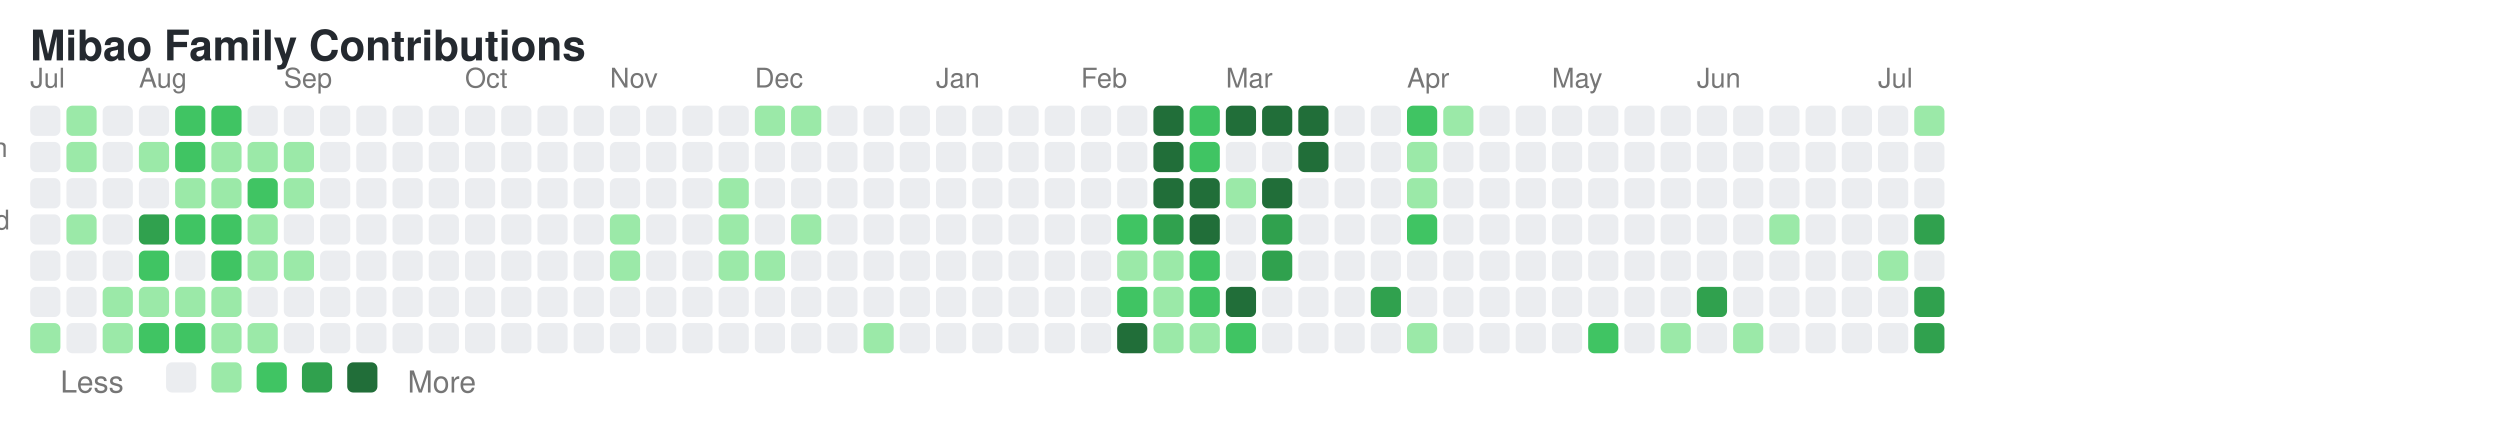
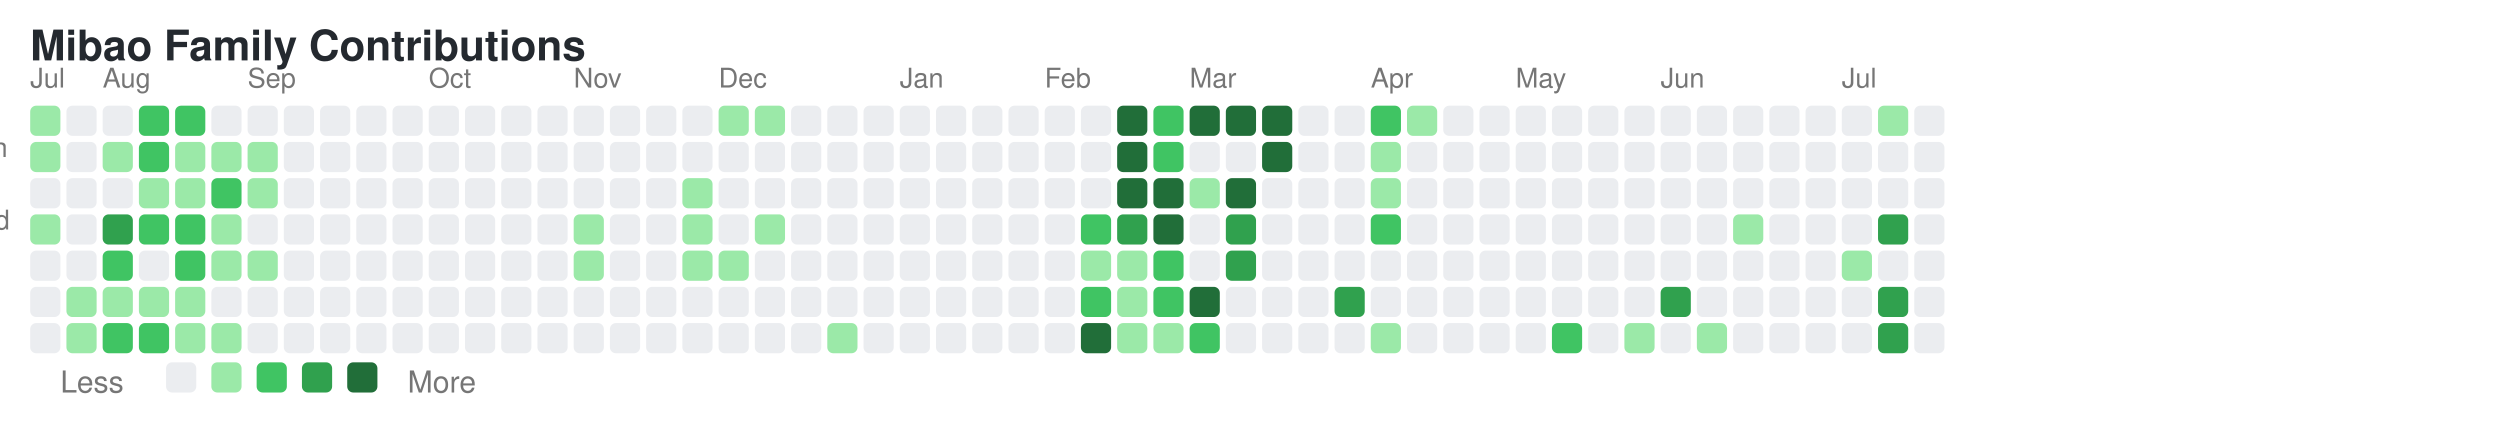
<svg xmlns="http://www.w3.org/2000/svg" width="828" height="140">
  <text x="10" y="20" font-family="-apple-system, BlinkMacSystemFont, Segoe UI, Helvetica, Arial, sans-serif" font-size="14" font-weight="600" fill="#24292f">Mibao Family Contributions</text>
  <g transform="translate(10, 35)">
    <text x="0" y="-6" font-family="-apple-system, BlinkMacSystemFont, Segoe UI, Helvetica, Arial, sans-serif" font-size="9" fill="#767676">Jul</text>
-     <text x="36" y="-6" font-family="-apple-system, BlinkMacSystemFont, Segoe UI, Helvetica, Arial, sans-serif" font-size="9" fill="#767676">Aug</text>
-     <text x="84" y="-6" font-family="-apple-system, BlinkMacSystemFont, Segoe UI, Helvetica, Arial, sans-serif" font-size="9" fill="#767676">Sep</text>
-     <text x="144" y="-6" font-family="-apple-system, BlinkMacSystemFont, Segoe UI, Helvetica, Arial, sans-serif" font-size="9" fill="#767676">Oct</text>
-     <text x="192" y="-6" font-family="-apple-system, BlinkMacSystemFont, Segoe UI, Helvetica, Arial, sans-serif" font-size="9" fill="#767676">Nov</text>
-     <text x="240" y="-6" font-family="-apple-system, BlinkMacSystemFont, Segoe UI, Helvetica, Arial, sans-serif" font-size="9" fill="#767676">Dec</text>
-     <text x="300" y="-6" font-family="-apple-system, BlinkMacSystemFont, Segoe UI, Helvetica, Arial, sans-serif" font-size="9" fill="#767676">Jan</text>
-     <text x="348" y="-6" font-family="-apple-system, BlinkMacSystemFont, Segoe UI, Helvetica, Arial, sans-serif" font-size="9" fill="#767676">Feb</text>
-     <text x="396" y="-6" font-family="-apple-system, BlinkMacSystemFont, Segoe UI, Helvetica, Arial, sans-serif" font-size="9" fill="#767676">Mar</text>
-     <text x="456" y="-6" font-family="-apple-system, BlinkMacSystemFont, Segoe UI, Helvetica, Arial, sans-serif" font-size="9" fill="#767676">Apr</text>
-     <text x="504" y="-6" font-family="-apple-system, BlinkMacSystemFont, Segoe UI, Helvetica, Arial, sans-serif" font-size="9" fill="#767676">May</text>
-     <text x="552" y="-6" font-family="-apple-system, BlinkMacSystemFont, Segoe UI, Helvetica, Arial, sans-serif" font-size="9" fill="#767676">Jun</text>
-     <text x="612" y="-6" font-family="-apple-system, BlinkMacSystemFont, Segoe UI, Helvetica, Arial, sans-serif" font-size="9" fill="#767676">Jul</text>
+     <text x="24" y="-6" font-family="-apple-system, BlinkMacSystemFont, Segoe UI, Helvetica, Arial, sans-serif" font-size="9" fill="#767676">Aug</text>
+     <text x="72" y="-6" font-family="-apple-system, BlinkMacSystemFont, Segoe UI, Helvetica, Arial, sans-serif" font-size="9" fill="#767676">Sep</text>
+     <text x="132" y="-6" font-family="-apple-system, BlinkMacSystemFont, Segoe UI, Helvetica, Arial, sans-serif" font-size="9" fill="#767676">Oct</text>
+     <text x="180" y="-6" font-family="-apple-system, BlinkMacSystemFont, Segoe UI, Helvetica, Arial, sans-serif" font-size="9" fill="#767676">Nov</text>
+     <text x="228" y="-6" font-family="-apple-system, BlinkMacSystemFont, Segoe UI, Helvetica, Arial, sans-serif" font-size="9" fill="#767676">Dec</text>
+     <text x="288" y="-6" font-family="-apple-system, BlinkMacSystemFont, Segoe UI, Helvetica, Arial, sans-serif" font-size="9" fill="#767676">Jan</text>
+     <text x="336" y="-6" font-family="-apple-system, BlinkMacSystemFont, Segoe UI, Helvetica, Arial, sans-serif" font-size="9" fill="#767676">Feb</text>
+     <text x="384" y="-6" font-family="-apple-system, BlinkMacSystemFont, Segoe UI, Helvetica, Arial, sans-serif" font-size="9" fill="#767676">Mar</text>
+     <text x="444" y="-6" font-family="-apple-system, BlinkMacSystemFont, Segoe UI, Helvetica, Arial, sans-serif" font-size="9" fill="#767676">Apr</text>
+     <text x="492" y="-6" font-family="-apple-system, BlinkMacSystemFont, Segoe UI, Helvetica, Arial, sans-serif" font-size="9" fill="#767676">May</text>
+     <text x="540" y="-6" font-family="-apple-system, BlinkMacSystemFont, Segoe UI, Helvetica, Arial, sans-serif" font-size="9" fill="#767676">Jun</text>
+     <text x="600" y="-6" font-family="-apple-system, BlinkMacSystemFont, Segoe UI, Helvetica, Arial, sans-serif" font-size="9" fill="#767676">Jul</text>
    <text x="-25" y="17.0" font-family="-apple-system, BlinkMacSystemFont, Segoe UI, Helvetica, Arial, sans-serif" font-size="9" fill="#767676">Mon</text>
    <text x="-25" y="41.0" font-family="-apple-system, BlinkMacSystemFont, Segoe UI, Helvetica, Arial, sans-serif" font-size="9" fill="#767676">Wed</text>
    <text x="-25" y="65.0" font-family="-apple-system, BlinkMacSystemFont, Segoe UI, Helvetica, Arial, sans-serif" font-size="9" fill="#767676">Fri</text>
-     <rect x="0" y="0" width="10" height="10" fill="#ebedf0" rx="2" />
-     <rect x="0" y="12" width="10" height="10" fill="#ebedf0" rx="2" />
+     <rect x="0" y="0" width="10" height="10" fill="#9be9a8" rx="2" />
+     <rect x="0" y="12" width="10" height="10" fill="#9be9a8" rx="2" />
    <rect x="0" y="24" width="10" height="10" fill="#ebedf0" rx="2" />
-     <rect x="0" y="36" width="10" height="10" fill="#ebedf0" rx="2" />
+     <rect x="0" y="36" width="10" height="10" fill="#9be9a8" rx="2" />
    <rect x="0" y="48" width="10" height="10" fill="#ebedf0" rx="2" />
    <rect x="0" y="60" width="10" height="10" fill="#ebedf0" rx="2" />
-     <rect x="0" y="72" width="10" height="10" fill="#9be9a8" rx="2" />
-     <rect x="12" y="0" width="10" height="10" fill="#9be9a8" rx="2" />
-     <rect x="12" y="12" width="10" height="10" fill="#9be9a8" rx="2" />
+     <rect x="0" y="72" width="10" height="10" fill="#ebedf0" rx="2" />
+     <rect x="12" y="0" width="10" height="10" fill="#ebedf0" rx="2" />
+     <rect x="12" y="12" width="10" height="10" fill="#ebedf0" rx="2" />
    <rect x="12" y="24" width="10" height="10" fill="#ebedf0" rx="2" />
-     <rect x="12" y="36" width="10" height="10" fill="#9be9a8" rx="2" />
+     <rect x="12" y="36" width="10" height="10" fill="#ebedf0" rx="2" />
    <rect x="12" y="48" width="10" height="10" fill="#ebedf0" rx="2" />
-     <rect x="12" y="60" width="10" height="10" fill="#ebedf0" rx="2" />
-     <rect x="12" y="72" width="10" height="10" fill="#ebedf0" rx="2" />
+     <rect x="12" y="60" width="10" height="10" fill="#9be9a8" rx="2" />
+     <rect x="12" y="72" width="10" height="10" fill="#9be9a8" rx="2" />
    <rect x="24" y="0" width="10" height="10" fill="#ebedf0" rx="2" />
-     <rect x="24" y="12" width="10" height="10" fill="#ebedf0" rx="2" />
+     <rect x="24" y="12" width="10" height="10" fill="#9be9a8" rx="2" />
    <rect x="24" y="24" width="10" height="10" fill="#ebedf0" rx="2" />
-     <rect x="24" y="36" width="10" height="10" fill="#ebedf0" rx="2" />
-     <rect x="24" y="48" width="10" height="10" fill="#ebedf0" rx="2" />
+     <rect x="24" y="36" width="10" height="10" fill="#30a14e" rx="2" />
+     <rect x="24" y="48" width="10" height="10" fill="#40c463" rx="2" />
    <rect x="24" y="60" width="10" height="10" fill="#9be9a8" rx="2" />
-     <rect x="24" y="72" width="10" height="10" fill="#9be9a8" rx="2" />
-     <rect x="36" y="0" width="10" height="10" fill="#ebedf0" rx="2" />
-     <rect x="36" y="12" width="10" height="10" fill="#9be9a8" rx="2" />
-     <rect x="36" y="24" width="10" height="10" fill="#ebedf0" rx="2" />
-     <rect x="36" y="36" width="10" height="10" fill="#30a14e" rx="2" />
-     <rect x="36" y="48" width="10" height="10" fill="#40c463" rx="2" />
+     <rect x="24" y="72" width="10" height="10" fill="#40c463" rx="2" />
+     <rect x="36" y="0" width="10" height="10" fill="#40c463" rx="2" />
+     <rect x="36" y="12" width="10" height="10" fill="#40c463" rx="2" />
+     <rect x="36" y="24" width="10" height="10" fill="#9be9a8" rx="2" />
+     <rect x="36" y="36" width="10" height="10" fill="#40c463" rx="2" />
+     <rect x="36" y="48" width="10" height="10" fill="#ebedf0" rx="2" />
    <rect x="36" y="60" width="10" height="10" fill="#9be9a8" rx="2" />
    <rect x="36" y="72" width="10" height="10" fill="#40c463" rx="2" />
    <rect x="48" y="0" width="10" height="10" fill="#40c463" rx="2" />
-     <rect x="48" y="12" width="10" height="10" fill="#40c463" rx="2" />
+     <rect x="48" y="12" width="10" height="10" fill="#9be9a8" rx="2" />
    <rect x="48" y="24" width="10" height="10" fill="#9be9a8" rx="2" />
    <rect x="48" y="36" width="10" height="10" fill="#40c463" rx="2" />
-     <rect x="48" y="48" width="10" height="10" fill="#ebedf0" rx="2" />
+     <rect x="48" y="48" width="10" height="10" fill="#40c463" rx="2" />
    <rect x="48" y="60" width="10" height="10" fill="#9be9a8" rx="2" />
-     <rect x="48" y="72" width="10" height="10" fill="#40c463" rx="2" />
-     <rect x="60" y="0" width="10" height="10" fill="#40c463" rx="2" />
+     <rect x="48" y="72" width="10" height="10" fill="#9be9a8" rx="2" />
+     <rect x="60" y="0" width="10" height="10" fill="#ebedf0" rx="2" />
    <rect x="60" y="12" width="10" height="10" fill="#9be9a8" rx="2" />
-     <rect x="60" y="24" width="10" height="10" fill="#9be9a8" rx="2" />
-     <rect x="60" y="36" width="10" height="10" fill="#40c463" rx="2" />
-     <rect x="60" y="48" width="10" height="10" fill="#40c463" rx="2" />
-     <rect x="60" y="60" width="10" height="10" fill="#9be9a8" rx="2" />
+     <rect x="60" y="24" width="10" height="10" fill="#40c463" rx="2" />
+     <rect x="60" y="36" width="10" height="10" fill="#9be9a8" rx="2" />
+     <rect x="60" y="48" width="10" height="10" fill="#9be9a8" rx="2" />
+     <rect x="60" y="60" width="10" height="10" fill="#ebedf0" rx="2" />
    <rect x="60" y="72" width="10" height="10" fill="#9be9a8" rx="2" />
    <rect x="72" y="0" width="10" height="10" fill="#ebedf0" rx="2" />
    <rect x="72" y="12" width="10" height="10" fill="#9be9a8" rx="2" />
-     <rect x="72" y="24" width="10" height="10" fill="#40c463" rx="2" />
-     <rect x="72" y="36" width="10" height="10" fill="#9be9a8" rx="2" />
+     <rect x="72" y="24" width="10" height="10" fill="#9be9a8" rx="2" />
+     <rect x="72" y="36" width="10" height="10" fill="#ebedf0" rx="2" />
    <rect x="72" y="48" width="10" height="10" fill="#9be9a8" rx="2" />
    <rect x="72" y="60" width="10" height="10" fill="#ebedf0" rx="2" />
-     <rect x="72" y="72" width="10" height="10" fill="#9be9a8" rx="2" />
+     <rect x="72" y="72" width="10" height="10" fill="#ebedf0" rx="2" />
    <rect x="84" y="0" width="10" height="10" fill="#ebedf0" rx="2" />
-     <rect x="84" y="12" width="10" height="10" fill="#9be9a8" rx="2" />
-     <rect x="84" y="24" width="10" height="10" fill="#9be9a8" rx="2" />
+     <rect x="84" y="12" width="10" height="10" fill="#ebedf0" rx="2" />
+     <rect x="84" y="24" width="10" height="10" fill="#ebedf0" rx="2" />
    <rect x="84" y="36" width="10" height="10" fill="#ebedf0" rx="2" />
-     <rect x="84" y="48" width="10" height="10" fill="#9be9a8" rx="2" />
+     <rect x="84" y="48" width="10" height="10" fill="#ebedf0" rx="2" />
    <rect x="84" y="60" width="10" height="10" fill="#ebedf0" rx="2" />
    <rect x="84" y="72" width="10" height="10" fill="#ebedf0" rx="2" />
    <rect x="96" y="0" width="10" height="10" fill="#ebedf0" rx="2" />
    <rect x="96" y="12" width="10" height="10" fill="#ebedf0" rx="2" />
    <rect x="96" y="24" width="10" height="10" fill="#ebedf0" rx="2" />
    <rect x="96" y="36" width="10" height="10" fill="#ebedf0" rx="2" />
    <rect x="96" y="48" width="10" height="10" fill="#ebedf0" rx="2" />
    <rect x="96" y="60" width="10" height="10" fill="#ebedf0" rx="2" />
    <rect x="96" y="72" width="10" height="10" fill="#ebedf0" rx="2" />
    <rect x="108" y="0" width="10" height="10" fill="#ebedf0" rx="2" />
    <rect x="108" y="12" width="10" height="10" fill="#ebedf0" rx="2" />
    <rect x="108" y="24" width="10" height="10" fill="#ebedf0" rx="2" />
    <rect x="108" y="36" width="10" height="10" fill="#ebedf0" rx="2" />
    <rect x="108" y="48" width="10" height="10" fill="#ebedf0" rx="2" />
    <rect x="108" y="60" width="10" height="10" fill="#ebedf0" rx="2" />
    <rect x="108" y="72" width="10" height="10" fill="#ebedf0" rx="2" />
    <rect x="120" y="0" width="10" height="10" fill="#ebedf0" rx="2" />
    <rect x="120" y="12" width="10" height="10" fill="#ebedf0" rx="2" />
    <rect x="120" y="24" width="10" height="10" fill="#ebedf0" rx="2" />
    <rect x="120" y="36" width="10" height="10" fill="#ebedf0" rx="2" />
    <rect x="120" y="48" width="10" height="10" fill="#ebedf0" rx="2" />
    <rect x="120" y="60" width="10" height="10" fill="#ebedf0" rx="2" />
    <rect x="120" y="72" width="10" height="10" fill="#ebedf0" rx="2" />
    <rect x="132" y="0" width="10" height="10" fill="#ebedf0" rx="2" />
    <rect x="132" y="12" width="10" height="10" fill="#ebedf0" rx="2" />
    <rect x="132" y="24" width="10" height="10" fill="#ebedf0" rx="2" />
    <rect x="132" y="36" width="10" height="10" fill="#ebedf0" rx="2" />
    <rect x="132" y="48" width="10" height="10" fill="#ebedf0" rx="2" />
    <rect x="132" y="60" width="10" height="10" fill="#ebedf0" rx="2" />
    <rect x="132" y="72" width="10" height="10" fill="#ebedf0" rx="2" />
    <rect x="144" y="0" width="10" height="10" fill="#ebedf0" rx="2" />
    <rect x="144" y="12" width="10" height="10" fill="#ebedf0" rx="2" />
    <rect x="144" y="24" width="10" height="10" fill="#ebedf0" rx="2" />
    <rect x="144" y="36" width="10" height="10" fill="#ebedf0" rx="2" />
    <rect x="144" y="48" width="10" height="10" fill="#ebedf0" rx="2" />
    <rect x="144" y="60" width="10" height="10" fill="#ebedf0" rx="2" />
    <rect x="144" y="72" width="10" height="10" fill="#ebedf0" rx="2" />
    <rect x="156" y="0" width="10" height="10" fill="#ebedf0" rx="2" />
    <rect x="156" y="12" width="10" height="10" fill="#ebedf0" rx="2" />
    <rect x="156" y="24" width="10" height="10" fill="#ebedf0" rx="2" />
    <rect x="156" y="36" width="10" height="10" fill="#ebedf0" rx="2" />
    <rect x="156" y="48" width="10" height="10" fill="#ebedf0" rx="2" />
    <rect x="156" y="60" width="10" height="10" fill="#ebedf0" rx="2" />
    <rect x="156" y="72" width="10" height="10" fill="#ebedf0" rx="2" />
    <rect x="168" y="0" width="10" height="10" fill="#ebedf0" rx="2" />
    <rect x="168" y="12" width="10" height="10" fill="#ebedf0" rx="2" />
    <rect x="168" y="24" width="10" height="10" fill="#ebedf0" rx="2" />
    <rect x="168" y="36" width="10" height="10" fill="#ebedf0" rx="2" />
    <rect x="168" y="48" width="10" height="10" fill="#ebedf0" rx="2" />
    <rect x="168" y="60" width="10" height="10" fill="#ebedf0" rx="2" />
    <rect x="168" y="72" width="10" height="10" fill="#ebedf0" rx="2" />
    <rect x="180" y="0" width="10" height="10" fill="#ebedf0" rx="2" />
    <rect x="180" y="12" width="10" height="10" fill="#ebedf0" rx="2" />
    <rect x="180" y="24" width="10" height="10" fill="#ebedf0" rx="2" />
-     <rect x="180" y="36" width="10" height="10" fill="#ebedf0" rx="2" />
-     <rect x="180" y="48" width="10" height="10" fill="#ebedf0" rx="2" />
+     <rect x="180" y="36" width="10" height="10" fill="#9be9a8" rx="2" />
+     <rect x="180" y="48" width="10" height="10" fill="#9be9a8" rx="2" />
    <rect x="180" y="60" width="10" height="10" fill="#ebedf0" rx="2" />
    <rect x="180" y="72" width="10" height="10" fill="#ebedf0" rx="2" />
    <rect x="192" y="0" width="10" height="10" fill="#ebedf0" rx="2" />
    <rect x="192" y="12" width="10" height="10" fill="#ebedf0" rx="2" />
    <rect x="192" y="24" width="10" height="10" fill="#ebedf0" rx="2" />
-     <rect x="192" y="36" width="10" height="10" fill="#9be9a8" rx="2" />
-     <rect x="192" y="48" width="10" height="10" fill="#9be9a8" rx="2" />
+     <rect x="192" y="36" width="10" height="10" fill="#ebedf0" rx="2" />
+     <rect x="192" y="48" width="10" height="10" fill="#ebedf0" rx="2" />
    <rect x="192" y="60" width="10" height="10" fill="#ebedf0" rx="2" />
    <rect x="192" y="72" width="10" height="10" fill="#ebedf0" rx="2" />
    <rect x="204" y="0" width="10" height="10" fill="#ebedf0" rx="2" />
    <rect x="204" y="12" width="10" height="10" fill="#ebedf0" rx="2" />
    <rect x="204" y="24" width="10" height="10" fill="#ebedf0" rx="2" />
    <rect x="204" y="36" width="10" height="10" fill="#ebedf0" rx="2" />
    <rect x="204" y="48" width="10" height="10" fill="#ebedf0" rx="2" />
    <rect x="204" y="60" width="10" height="10" fill="#ebedf0" rx="2" />
    <rect x="204" y="72" width="10" height="10" fill="#ebedf0" rx="2" />
    <rect x="216" y="0" width="10" height="10" fill="#ebedf0" rx="2" />
    <rect x="216" y="12" width="10" height="10" fill="#ebedf0" rx="2" />
-     <rect x="216" y="24" width="10" height="10" fill="#ebedf0" rx="2" />
-     <rect x="216" y="36" width="10" height="10" fill="#ebedf0" rx="2" />
-     <rect x="216" y="48" width="10" height="10" fill="#ebedf0" rx="2" />
+     <rect x="216" y="24" width="10" height="10" fill="#9be9a8" rx="2" />
+     <rect x="216" y="36" width="10" height="10" fill="#9be9a8" rx="2" />
+     <rect x="216" y="48" width="10" height="10" fill="#9be9a8" rx="2" />
    <rect x="216" y="60" width="10" height="10" fill="#ebedf0" rx="2" />
    <rect x="216" y="72" width="10" height="10" fill="#ebedf0" rx="2" />
-     <rect x="228" y="0" width="10" height="10" fill="#ebedf0" rx="2" />
+     <rect x="228" y="0" width="10" height="10" fill="#9be9a8" rx="2" />
    <rect x="228" y="12" width="10" height="10" fill="#ebedf0" rx="2" />
-     <rect x="228" y="24" width="10" height="10" fill="#9be9a8" rx="2" />
-     <rect x="228" y="36" width="10" height="10" fill="#9be9a8" rx="2" />
+     <rect x="228" y="24" width="10" height="10" fill="#ebedf0" rx="2" />
+     <rect x="228" y="36" width="10" height="10" fill="#ebedf0" rx="2" />
    <rect x="228" y="48" width="10" height="10" fill="#9be9a8" rx="2" />
    <rect x="228" y="60" width="10" height="10" fill="#ebedf0" rx="2" />
    <rect x="228" y="72" width="10" height="10" fill="#ebedf0" rx="2" />
    <rect x="240" y="0" width="10" height="10" fill="#9be9a8" rx="2" />
    <rect x="240" y="12" width="10" height="10" fill="#ebedf0" rx="2" />
    <rect x="240" y="24" width="10" height="10" fill="#ebedf0" rx="2" />
-     <rect x="240" y="36" width="10" height="10" fill="#ebedf0" rx="2" />
-     <rect x="240" y="48" width="10" height="10" fill="#9be9a8" rx="2" />
+     <rect x="240" y="36" width="10" height="10" fill="#9be9a8" rx="2" />
+     <rect x="240" y="48" width="10" height="10" fill="#ebedf0" rx="2" />
    <rect x="240" y="60" width="10" height="10" fill="#ebedf0" rx="2" />
    <rect x="240" y="72" width="10" height="10" fill="#ebedf0" rx="2" />
-     <rect x="252" y="0" width="10" height="10" fill="#9be9a8" rx="2" />
+     <rect x="252" y="0" width="10" height="10" fill="#ebedf0" rx="2" />
    <rect x="252" y="12" width="10" height="10" fill="#ebedf0" rx="2" />
    <rect x="252" y="24" width="10" height="10" fill="#ebedf0" rx="2" />
-     <rect x="252" y="36" width="10" height="10" fill="#9be9a8" rx="2" />
+     <rect x="252" y="36" width="10" height="10" fill="#ebedf0" rx="2" />
    <rect x="252" y="48" width="10" height="10" fill="#ebedf0" rx="2" />
    <rect x="252" y="60" width="10" height="10" fill="#ebedf0" rx="2" />
    <rect x="252" y="72" width="10" height="10" fill="#ebedf0" rx="2" />
    <rect x="264" y="0" width="10" height="10" fill="#ebedf0" rx="2" />
    <rect x="264" y="12" width="10" height="10" fill="#ebedf0" rx="2" />
    <rect x="264" y="24" width="10" height="10" fill="#ebedf0" rx="2" />
    <rect x="264" y="36" width="10" height="10" fill="#ebedf0" rx="2" />
    <rect x="264" y="48" width="10" height="10" fill="#ebedf0" rx="2" />
    <rect x="264" y="60" width="10" height="10" fill="#ebedf0" rx="2" />
-     <rect x="264" y="72" width="10" height="10" fill="#ebedf0" rx="2" />
+     <rect x="264" y="72" width="10" height="10" fill="#9be9a8" rx="2" />
    <rect x="276" y="0" width="10" height="10" fill="#ebedf0" rx="2" />
    <rect x="276" y="12" width="10" height="10" fill="#ebedf0" rx="2" />
    <rect x="276" y="24" width="10" height="10" fill="#ebedf0" rx="2" />
    <rect x="276" y="36" width="10" height="10" fill="#ebedf0" rx="2" />
    <rect x="276" y="48" width="10" height="10" fill="#ebedf0" rx="2" />
    <rect x="276" y="60" width="10" height="10" fill="#ebedf0" rx="2" />
-     <rect x="276" y="72" width="10" height="10" fill="#9be9a8" rx="2" />
+     <rect x="276" y="72" width="10" height="10" fill="#ebedf0" rx="2" />
    <rect x="288" y="0" width="10" height="10" fill="#ebedf0" rx="2" />
    <rect x="288" y="12" width="10" height="10" fill="#ebedf0" rx="2" />
    <rect x="288" y="24" width="10" height="10" fill="#ebedf0" rx="2" />
    <rect x="288" y="36" width="10" height="10" fill="#ebedf0" rx="2" />
    <rect x="288" y="48" width="10" height="10" fill="#ebedf0" rx="2" />
    <rect x="288" y="60" width="10" height="10" fill="#ebedf0" rx="2" />
    <rect x="288" y="72" width="10" height="10" fill="#ebedf0" rx="2" />
    <rect x="300" y="0" width="10" height="10" fill="#ebedf0" rx="2" />
    <rect x="300" y="12" width="10" height="10" fill="#ebedf0" rx="2" />
    <rect x="300" y="24" width="10" height="10" fill="#ebedf0" rx="2" />
    <rect x="300" y="36" width="10" height="10" fill="#ebedf0" rx="2" />
    <rect x="300" y="48" width="10" height="10" fill="#ebedf0" rx="2" />
    <rect x="300" y="60" width="10" height="10" fill="#ebedf0" rx="2" />
    <rect x="300" y="72" width="10" height="10" fill="#ebedf0" rx="2" />
    <rect x="312" y="0" width="10" height="10" fill="#ebedf0" rx="2" />
    <rect x="312" y="12" width="10" height="10" fill="#ebedf0" rx="2" />
    <rect x="312" y="24" width="10" height="10" fill="#ebedf0" rx="2" />
    <rect x="312" y="36" width="10" height="10" fill="#ebedf0" rx="2" />
    <rect x="312" y="48" width="10" height="10" fill="#ebedf0" rx="2" />
    <rect x="312" y="60" width="10" height="10" fill="#ebedf0" rx="2" />
    <rect x="312" y="72" width="10" height="10" fill="#ebedf0" rx="2" />
    <rect x="324" y="0" width="10" height="10" fill="#ebedf0" rx="2" />
    <rect x="324" y="12" width="10" height="10" fill="#ebedf0" rx="2" />
    <rect x="324" y="24" width="10" height="10" fill="#ebedf0" rx="2" />
    <rect x="324" y="36" width="10" height="10" fill="#ebedf0" rx="2" />
    <rect x="324" y="48" width="10" height="10" fill="#ebedf0" rx="2" />
    <rect x="324" y="60" width="10" height="10" fill="#ebedf0" rx="2" />
    <rect x="324" y="72" width="10" height="10" fill="#ebedf0" rx="2" />
    <rect x="336" y="0" width="10" height="10" fill="#ebedf0" rx="2" />
    <rect x="336" y="12" width="10" height="10" fill="#ebedf0" rx="2" />
    <rect x="336" y="24" width="10" height="10" fill="#ebedf0" rx="2" />
    <rect x="336" y="36" width="10" height="10" fill="#ebedf0" rx="2" />
    <rect x="336" y="48" width="10" height="10" fill="#ebedf0" rx="2" />
    <rect x="336" y="60" width="10" height="10" fill="#ebedf0" rx="2" />
    <rect x="336" y="72" width="10" height="10" fill="#ebedf0" rx="2" />
    <rect x="348" y="0" width="10" height="10" fill="#ebedf0" rx="2" />
    <rect x="348" y="12" width="10" height="10" fill="#ebedf0" rx="2" />
    <rect x="348" y="24" width="10" height="10" fill="#ebedf0" rx="2" />
-     <rect x="348" y="36" width="10" height="10" fill="#ebedf0" rx="2" />
-     <rect x="348" y="48" width="10" height="10" fill="#ebedf0" rx="2" />
-     <rect x="348" y="60" width="10" height="10" fill="#ebedf0" rx="2" />
-     <rect x="348" y="72" width="10" height="10" fill="#ebedf0" rx="2" />
-     <rect x="360" y="0" width="10" height="10" fill="#ebedf0" rx="2" />
-     <rect x="360" y="12" width="10" height="10" fill="#ebedf0" rx="2" />
-     <rect x="360" y="24" width="10" height="10" fill="#ebedf0" rx="2" />
-     <rect x="360" y="36" width="10" height="10" fill="#40c463" rx="2" />
+     <rect x="348" y="36" width="10" height="10" fill="#40c463" rx="2" />
+     <rect x="348" y="48" width="10" height="10" fill="#9be9a8" rx="2" />
+     <rect x="348" y="60" width="10" height="10" fill="#40c463" rx="2" />
+     <rect x="348" y="72" width="10" height="10" fill="#216e39" rx="2" />
+     <rect x="360" y="0" width="10" height="10" fill="#216e39" rx="2" />
+     <rect x="360" y="12" width="10" height="10" fill="#216e39" rx="2" />
+     <rect x="360" y="24" width="10" height="10" fill="#216e39" rx="2" />
+     <rect x="360" y="36" width="10" height="10" fill="#30a14e" rx="2" />
    <rect x="360" y="48" width="10" height="10" fill="#9be9a8" rx="2" />
-     <rect x="360" y="60" width="10" height="10" fill="#40c463" rx="2" />
-     <rect x="360" y="72" width="10" height="10" fill="#216e39" rx="2" />
-     <rect x="372" y="0" width="10" height="10" fill="#216e39" rx="2" />
-     <rect x="372" y="12" width="10" height="10" fill="#216e39" rx="2" />
+     <rect x="360" y="60" width="10" height="10" fill="#9be9a8" rx="2" />
+     <rect x="360" y="72" width="10" height="10" fill="#9be9a8" rx="2" />
+     <rect x="372" y="0" width="10" height="10" fill="#40c463" rx="2" />
+     <rect x="372" y="12" width="10" height="10" fill="#40c463" rx="2" />
    <rect x="372" y="24" width="10" height="10" fill="#216e39" rx="2" />
-     <rect x="372" y="36" width="10" height="10" fill="#30a14e" rx="2" />
-     <rect x="372" y="48" width="10" height="10" fill="#9be9a8" rx="2" />
-     <rect x="372" y="60" width="10" height="10" fill="#9be9a8" rx="2" />
+     <rect x="372" y="36" width="10" height="10" fill="#216e39" rx="2" />
+     <rect x="372" y="48" width="10" height="10" fill="#40c463" rx="2" />
+     <rect x="372" y="60" width="10" height="10" fill="#40c463" rx="2" />
    <rect x="372" y="72" width="10" height="10" fill="#9be9a8" rx="2" />
-     <rect x="384" y="0" width="10" height="10" fill="#40c463" rx="2" />
-     <rect x="384" y="12" width="10" height="10" fill="#40c463" rx="2" />
-     <rect x="384" y="24" width="10" height="10" fill="#216e39" rx="2" />
-     <rect x="384" y="36" width="10" height="10" fill="#216e39" rx="2" />
-     <rect x="384" y="48" width="10" height="10" fill="#40c463" rx="2" />
-     <rect x="384" y="60" width="10" height="10" fill="#40c463" rx="2" />
-     <rect x="384" y="72" width="10" height="10" fill="#9be9a8" rx="2" />
+     <rect x="384" y="0" width="10" height="10" fill="#216e39" rx="2" />
+     <rect x="384" y="12" width="10" height="10" fill="#ebedf0" rx="2" />
+     <rect x="384" y="24" width="10" height="10" fill="#9be9a8" rx="2" />
+     <rect x="384" y="36" width="10" height="10" fill="#ebedf0" rx="2" />
+     <rect x="384" y="48" width="10" height="10" fill="#ebedf0" rx="2" />
+     <rect x="384" y="60" width="10" height="10" fill="#216e39" rx="2" />
+     <rect x="384" y="72" width="10" height="10" fill="#40c463" rx="2" />
    <rect x="396" y="0" width="10" height="10" fill="#216e39" rx="2" />
    <rect x="396" y="12" width="10" height="10" fill="#ebedf0" rx="2" />
-     <rect x="396" y="24" width="10" height="10" fill="#9be9a8" rx="2" />
-     <rect x="396" y="36" width="10" height="10" fill="#ebedf0" rx="2" />
-     <rect x="396" y="48" width="10" height="10" fill="#ebedf0" rx="2" />
-     <rect x="396" y="60" width="10" height="10" fill="#216e39" rx="2" />
-     <rect x="396" y="72" width="10" height="10" fill="#40c463" rx="2" />
+     <rect x="396" y="24" width="10" height="10" fill="#216e39" rx="2" />
+     <rect x="396" y="36" width="10" height="10" fill="#30a14e" rx="2" />
+     <rect x="396" y="48" width="10" height="10" fill="#30a14e" rx="2" />
+     <rect x="396" y="60" width="10" height="10" fill="#ebedf0" rx="2" />
+     <rect x="396" y="72" width="10" height="10" fill="#ebedf0" rx="2" />
    <rect x="408" y="0" width="10" height="10" fill="#216e39" rx="2" />
-     <rect x="408" y="12" width="10" height="10" fill="#ebedf0" rx="2" />
-     <rect x="408" y="24" width="10" height="10" fill="#216e39" rx="2" />
-     <rect x="408" y="36" width="10" height="10" fill="#30a14e" rx="2" />
-     <rect x="408" y="48" width="10" height="10" fill="#30a14e" rx="2" />
+     <rect x="408" y="12" width="10" height="10" fill="#216e39" rx="2" />
+     <rect x="408" y="24" width="10" height="10" fill="#ebedf0" rx="2" />
+     <rect x="408" y="36" width="10" height="10" fill="#ebedf0" rx="2" />
+     <rect x="408" y="48" width="10" height="10" fill="#ebedf0" rx="2" />
    <rect x="408" y="60" width="10" height="10" fill="#ebedf0" rx="2" />
    <rect x="408" y="72" width="10" height="10" fill="#ebedf0" rx="2" />
-     <rect x="420" y="0" width="10" height="10" fill="#216e39" rx="2" />
-     <rect x="420" y="12" width="10" height="10" fill="#216e39" rx="2" />
+     <rect x="420" y="0" width="10" height="10" fill="#ebedf0" rx="2" />
+     <rect x="420" y="12" width="10" height="10" fill="#ebedf0" rx="2" />
    <rect x="420" y="24" width="10" height="10" fill="#ebedf0" rx="2" />
    <rect x="420" y="36" width="10" height="10" fill="#ebedf0" rx="2" />
    <rect x="420" y="48" width="10" height="10" fill="#ebedf0" rx="2" />
    <rect x="420" y="60" width="10" height="10" fill="#ebedf0" rx="2" />
    <rect x="420" y="72" width="10" height="10" fill="#ebedf0" rx="2" />
    <rect x="432" y="0" width="10" height="10" fill="#ebedf0" rx="2" />
    <rect x="432" y="12" width="10" height="10" fill="#ebedf0" rx="2" />
    <rect x="432" y="24" width="10" height="10" fill="#ebedf0" rx="2" />
    <rect x="432" y="36" width="10" height="10" fill="#ebedf0" rx="2" />
    <rect x="432" y="48" width="10" height="10" fill="#ebedf0" rx="2" />
-     <rect x="432" y="60" width="10" height="10" fill="#ebedf0" rx="2" />
+     <rect x="432" y="60" width="10" height="10" fill="#30a14e" rx="2" />
    <rect x="432" y="72" width="10" height="10" fill="#ebedf0" rx="2" />
-     <rect x="444" y="0" width="10" height="10" fill="#ebedf0" rx="2" />
-     <rect x="444" y="12" width="10" height="10" fill="#ebedf0" rx="2" />
-     <rect x="444" y="24" width="10" height="10" fill="#ebedf0" rx="2" />
-     <rect x="444" y="36" width="10" height="10" fill="#ebedf0" rx="2" />
+     <rect x="444" y="0" width="10" height="10" fill="#40c463" rx="2" />
+     <rect x="444" y="12" width="10" height="10" fill="#9be9a8" rx="2" />
+     <rect x="444" y="24" width="10" height="10" fill="#9be9a8" rx="2" />
+     <rect x="444" y="36" width="10" height="10" fill="#40c463" rx="2" />
    <rect x="444" y="48" width="10" height="10" fill="#ebedf0" rx="2" />
-     <rect x="444" y="60" width="10" height="10" fill="#30a14e" rx="2" />
-     <rect x="444" y="72" width="10" height="10" fill="#ebedf0" rx="2" />
-     <rect x="456" y="0" width="10" height="10" fill="#40c463" rx="2" />
-     <rect x="456" y="12" width="10" height="10" fill="#9be9a8" rx="2" />
-     <rect x="456" y="24" width="10" height="10" fill="#9be9a8" rx="2" />
-     <rect x="456" y="36" width="10" height="10" fill="#40c463" rx="2" />
+     <rect x="444" y="60" width="10" height="10" fill="#ebedf0" rx="2" />
+     <rect x="444" y="72" width="10" height="10" fill="#9be9a8" rx="2" />
+     <rect x="456" y="0" width="10" height="10" fill="#9be9a8" rx="2" />
+     <rect x="456" y="12" width="10" height="10" fill="#ebedf0" rx="2" />
+     <rect x="456" y="24" width="10" height="10" fill="#ebedf0" rx="2" />
+     <rect x="456" y="36" width="10" height="10" fill="#ebedf0" rx="2" />
    <rect x="456" y="48" width="10" height="10" fill="#ebedf0" rx="2" />
    <rect x="456" y="60" width="10" height="10" fill="#ebedf0" rx="2" />
-     <rect x="456" y="72" width="10" height="10" fill="#9be9a8" rx="2" />
-     <rect x="468" y="0" width="10" height="10" fill="#9be9a8" rx="2" />
+     <rect x="456" y="72" width="10" height="10" fill="#ebedf0" rx="2" />
+     <rect x="468" y="0" width="10" height="10" fill="#ebedf0" rx="2" />
    <rect x="468" y="12" width="10" height="10" fill="#ebedf0" rx="2" />
    <rect x="468" y="24" width="10" height="10" fill="#ebedf0" rx="2" />
    <rect x="468" y="36" width="10" height="10" fill="#ebedf0" rx="2" />
    <rect x="468" y="48" width="10" height="10" fill="#ebedf0" rx="2" />
    <rect x="468" y="60" width="10" height="10" fill="#ebedf0" rx="2" />
    <rect x="468" y="72" width="10" height="10" fill="#ebedf0" rx="2" />
    <rect x="480" y="0" width="10" height="10" fill="#ebedf0" rx="2" />
    <rect x="480" y="12" width="10" height="10" fill="#ebedf0" rx="2" />
    <rect x="480" y="24" width="10" height="10" fill="#ebedf0" rx="2" />
    <rect x="480" y="36" width="10" height="10" fill="#ebedf0" rx="2" />
    <rect x="480" y="48" width="10" height="10" fill="#ebedf0" rx="2" />
    <rect x="480" y="60" width="10" height="10" fill="#ebedf0" rx="2" />
    <rect x="480" y="72" width="10" height="10" fill="#ebedf0" rx="2" />
    <rect x="492" y="0" width="10" height="10" fill="#ebedf0" rx="2" />
    <rect x="492" y="12" width="10" height="10" fill="#ebedf0" rx="2" />
    <rect x="492" y="24" width="10" height="10" fill="#ebedf0" rx="2" />
    <rect x="492" y="36" width="10" height="10" fill="#ebedf0" rx="2" />
    <rect x="492" y="48" width="10" height="10" fill="#ebedf0" rx="2" />
    <rect x="492" y="60" width="10" height="10" fill="#ebedf0" rx="2" />
    <rect x="492" y="72" width="10" height="10" fill="#ebedf0" rx="2" />
    <rect x="504" y="0" width="10" height="10" fill="#ebedf0" rx="2" />
    <rect x="504" y="12" width="10" height="10" fill="#ebedf0" rx="2" />
    <rect x="504" y="24" width="10" height="10" fill="#ebedf0" rx="2" />
    <rect x="504" y="36" width="10" height="10" fill="#ebedf0" rx="2" />
    <rect x="504" y="48" width="10" height="10" fill="#ebedf0" rx="2" />
    <rect x="504" y="60" width="10" height="10" fill="#ebedf0" rx="2" />
-     <rect x="504" y="72" width="10" height="10" fill="#ebedf0" rx="2" />
+     <rect x="504" y="72" width="10" height="10" fill="#40c463" rx="2" />
    <rect x="516" y="0" width="10" height="10" fill="#ebedf0" rx="2" />
    <rect x="516" y="12" width="10" height="10" fill="#ebedf0" rx="2" />
    <rect x="516" y="24" width="10" height="10" fill="#ebedf0" rx="2" />
    <rect x="516" y="36" width="10" height="10" fill="#ebedf0" rx="2" />
    <rect x="516" y="48" width="10" height="10" fill="#ebedf0" rx="2" />
    <rect x="516" y="60" width="10" height="10" fill="#ebedf0" rx="2" />
-     <rect x="516" y="72" width="10" height="10" fill="#40c463" rx="2" />
+     <rect x="516" y="72" width="10" height="10" fill="#ebedf0" rx="2" />
    <rect x="528" y="0" width="10" height="10" fill="#ebedf0" rx="2" />
    <rect x="528" y="12" width="10" height="10" fill="#ebedf0" rx="2" />
    <rect x="528" y="24" width="10" height="10" fill="#ebedf0" rx="2" />
    <rect x="528" y="36" width="10" height="10" fill="#ebedf0" rx="2" />
    <rect x="528" y="48" width="10" height="10" fill="#ebedf0" rx="2" />
    <rect x="528" y="60" width="10" height="10" fill="#ebedf0" rx="2" />
-     <rect x="528" y="72" width="10" height="10" fill="#ebedf0" rx="2" />
+     <rect x="528" y="72" width="10" height="10" fill="#9be9a8" rx="2" />
    <rect x="540" y="0" width="10" height="10" fill="#ebedf0" rx="2" />
    <rect x="540" y="12" width="10" height="10" fill="#ebedf0" rx="2" />
    <rect x="540" y="24" width="10" height="10" fill="#ebedf0" rx="2" />
    <rect x="540" y="36" width="10" height="10" fill="#ebedf0" rx="2" />
    <rect x="540" y="48" width="10" height="10" fill="#ebedf0" rx="2" />
-     <rect x="540" y="60" width="10" height="10" fill="#ebedf0" rx="2" />
-     <rect x="540" y="72" width="10" height="10" fill="#9be9a8" rx="2" />
+     <rect x="540" y="60" width="10" height="10" fill="#30a14e" rx="2" />
+     <rect x="540" y="72" width="10" height="10" fill="#ebedf0" rx="2" />
    <rect x="552" y="0" width="10" height="10" fill="#ebedf0" rx="2" />
    <rect x="552" y="12" width="10" height="10" fill="#ebedf0" rx="2" />
    <rect x="552" y="24" width="10" height="10" fill="#ebedf0" rx="2" />
    <rect x="552" y="36" width="10" height="10" fill="#ebedf0" rx="2" />
    <rect x="552" y="48" width="10" height="10" fill="#ebedf0" rx="2" />
-     <rect x="552" y="60" width="10" height="10" fill="#30a14e" rx="2" />
-     <rect x="552" y="72" width="10" height="10" fill="#ebedf0" rx="2" />
+     <rect x="552" y="60" width="10" height="10" fill="#ebedf0" rx="2" />
+     <rect x="552" y="72" width="10" height="10" fill="#9be9a8" rx="2" />
    <rect x="564" y="0" width="10" height="10" fill="#ebedf0" rx="2" />
    <rect x="564" y="12" width="10" height="10" fill="#ebedf0" rx="2" />
    <rect x="564" y="24" width="10" height="10" fill="#ebedf0" rx="2" />
-     <rect x="564" y="36" width="10" height="10" fill="#ebedf0" rx="2" />
+     <rect x="564" y="36" width="10" height="10" fill="#9be9a8" rx="2" />
    <rect x="564" y="48" width="10" height="10" fill="#ebedf0" rx="2" />
    <rect x="564" y="60" width="10" height="10" fill="#ebedf0" rx="2" />
-     <rect x="564" y="72" width="10" height="10" fill="#9be9a8" rx="2" />
+     <rect x="564" y="72" width="10" height="10" fill="#ebedf0" rx="2" />
    <rect x="576" y="0" width="10" height="10" fill="#ebedf0" rx="2" />
    <rect x="576" y="12" width="10" height="10" fill="#ebedf0" rx="2" />
    <rect x="576" y="24" width="10" height="10" fill="#ebedf0" rx="2" />
-     <rect x="576" y="36" width="10" height="10" fill="#9be9a8" rx="2" />
+     <rect x="576" y="36" width="10" height="10" fill="#ebedf0" rx="2" />
    <rect x="576" y="48" width="10" height="10" fill="#ebedf0" rx="2" />
    <rect x="576" y="60" width="10" height="10" fill="#ebedf0" rx="2" />
    <rect x="576" y="72" width="10" height="10" fill="#ebedf0" rx="2" />
    <rect x="588" y="0" width="10" height="10" fill="#ebedf0" rx="2" />
    <rect x="588" y="12" width="10" height="10" fill="#ebedf0" rx="2" />
    <rect x="588" y="24" width="10" height="10" fill="#ebedf0" rx="2" />
    <rect x="588" y="36" width="10" height="10" fill="#ebedf0" rx="2" />
    <rect x="588" y="48" width="10" height="10" fill="#ebedf0" rx="2" />
    <rect x="588" y="60" width="10" height="10" fill="#ebedf0" rx="2" />
    <rect x="588" y="72" width="10" height="10" fill="#ebedf0" rx="2" />
    <rect x="600" y="0" width="10" height="10" fill="#ebedf0" rx="2" />
    <rect x="600" y="12" width="10" height="10" fill="#ebedf0" rx="2" />
    <rect x="600" y="24" width="10" height="10" fill="#ebedf0" rx="2" />
    <rect x="600" y="36" width="10" height="10" fill="#ebedf0" rx="2" />
-     <rect x="600" y="48" width="10" height="10" fill="#ebedf0" rx="2" />
+     <rect x="600" y="48" width="10" height="10" fill="#9be9a8" rx="2" />
    <rect x="600" y="60" width="10" height="10" fill="#ebedf0" rx="2" />
    <rect x="600" y="72" width="10" height="10" fill="#ebedf0" rx="2" />
-     <rect x="612" y="0" width="10" height="10" fill="#ebedf0" rx="2" />
+     <rect x="612" y="0" width="10" height="10" fill="#9be9a8" rx="2" />
    <rect x="612" y="12" width="10" height="10" fill="#ebedf0" rx="2" />
    <rect x="612" y="24" width="10" height="10" fill="#ebedf0" rx="2" />
-     <rect x="612" y="36" width="10" height="10" fill="#ebedf0" rx="2" />
-     <rect x="612" y="48" width="10" height="10" fill="#9be9a8" rx="2" />
-     <rect x="612" y="60" width="10" height="10" fill="#ebedf0" rx="2" />
-     <rect x="612" y="72" width="10" height="10" fill="#ebedf0" rx="2" />
-     <rect x="624" y="0" width="10" height="10" fill="#9be9a8" rx="2" />
+     <rect x="612" y="36" width="10" height="10" fill="#30a14e" rx="2" />
+     <rect x="612" y="48" width="10" height="10" fill="#ebedf0" rx="2" />
+     <rect x="612" y="60" width="10" height="10" fill="#30a14e" rx="2" />
+     <rect x="612" y="72" width="10" height="10" fill="#30a14e" rx="2" />
+     <rect x="624" y="0" width="10" height="10" fill="#ebedf0" rx="2" />
    <rect x="624" y="12" width="10" height="10" fill="#ebedf0" rx="2" />
    <rect x="624" y="24" width="10" height="10" fill="#ebedf0" rx="2" />
-     <rect x="624" y="36" width="10" height="10" fill="#30a14e" rx="2" />
+     <rect x="624" y="36" width="10" height="10" fill="#ebedf0" rx="2" />
    <rect x="624" y="48" width="10" height="10" fill="#ebedf0" rx="2" />
-     <rect x="624" y="60" width="10" height="10" fill="#30a14e" rx="2" />
-     <rect x="624" y="72" width="10" height="10" fill="#30a14e" rx="2" />
+     <rect x="624" y="60" width="10" height="10" fill="#ebedf0" rx="2" />
+     <rect x="624" y="72" width="10" height="10" fill="#ebedf0" rx="2" />
    <text x="10" y="95" font-family="-apple-system, BlinkMacSystemFont, Segoe UI, Helvetica, Arial, sans-serif" font-size="10" fill="#767676">Less</text>
    <rect x="45" y="85" width="10" height="10" fill="#ebedf0" rx="2" />
    <rect x="60" y="85" width="10" height="10" fill="#9be9a8" rx="2" />
    <rect x="75" y="85" width="10" height="10" fill="#40c463" rx="2" />
    <rect x="90" y="85" width="10" height="10" fill="#30a14e" rx="2" />
    <rect x="105" y="85" width="10" height="10" fill="#216e39" rx="2" />
    <text x="125" y="95" font-family="-apple-system, BlinkMacSystemFont, Segoe UI, Helvetica, Arial, sans-serif" font-size="10" fill="#767676">More</text>
  </g>
</svg>
